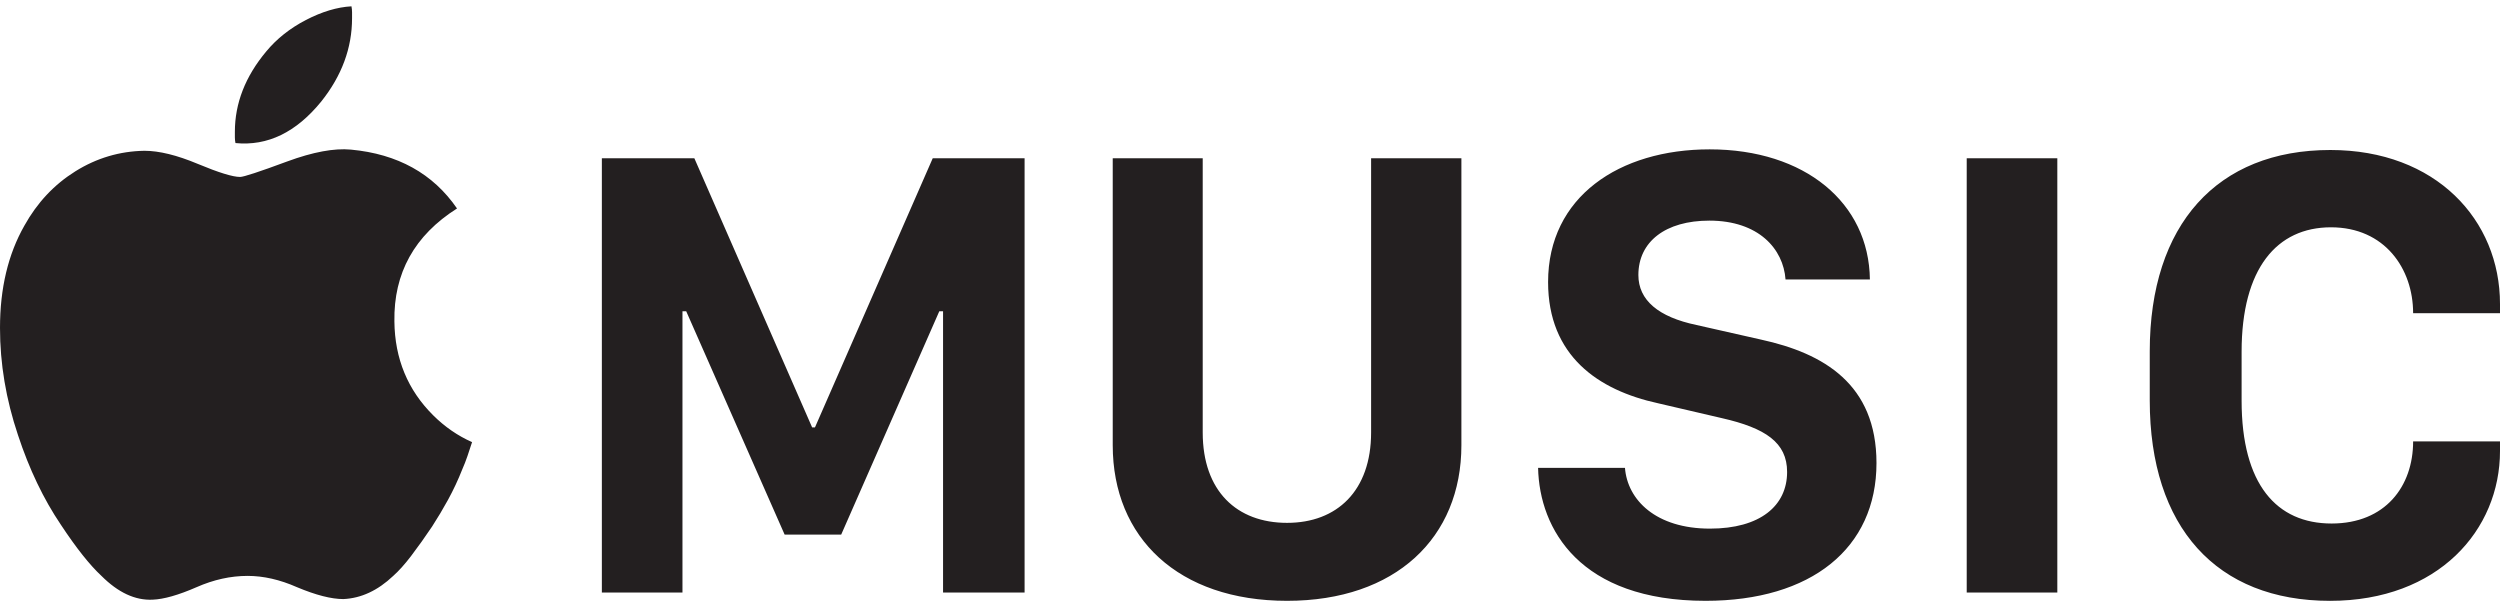
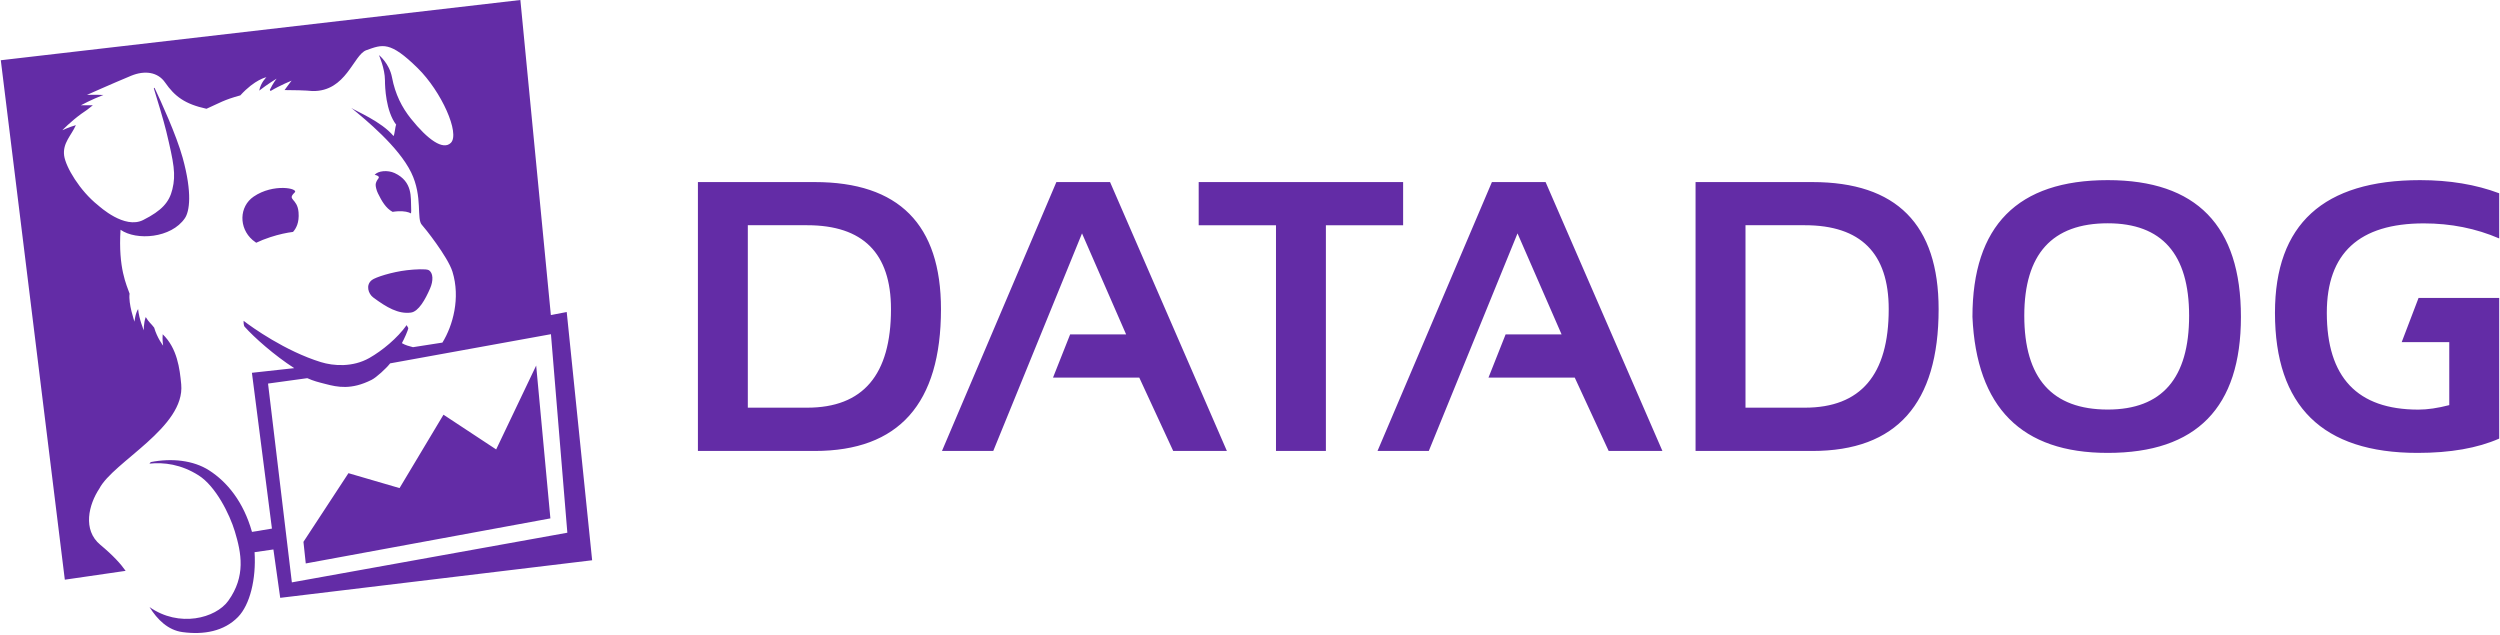
- <svg xmlns="http://www.w3.org/2000/svg" width="140" height="34" viewBox="0 0 140 34" fill="none">
-   <path d="M22.086 18.001C22.041 15.292 23.211 13.183 25.593 11.674C24.25 9.721 22.269 8.623 19.649 8.378C18.718 8.29 17.526 8.51 16.077 9.044C14.519 9.622 13.641 9.909 13.446 9.909C13.035 9.909 12.245 9.666 11.074 9.177C9.906 8.688 8.909 8.444 8.086 8.444C6.701 8.467 5.412 8.85 4.221 9.593C3.03 10.337 2.078 11.353 1.364 12.639C0.454 14.238 0 16.147 0 18.366C0 20.364 0.335 22.361 1.006 24.36C1.633 26.269 2.436 27.945 3.409 29.386C4.274 30.696 5.035 31.651 5.682 32.251C6.615 33.182 7.566 33.627 8.542 33.582C9.169 33.559 9.991 33.326 11.009 32.881C11.961 32.462 12.915 32.25 13.868 32.25C14.755 32.25 15.675 32.46 16.628 32.881C17.689 33.326 18.555 33.548 19.227 33.548C20.223 33.504 21.153 33.071 22.02 32.251C22.322 31.983 22.653 31.617 23.01 31.151C23.422 30.608 23.817 30.053 24.196 29.487C24.512 28.998 24.81 28.498 25.09 27.988C25.39 27.439 25.655 26.872 25.885 26.29C25.992 26.046 26.09 25.797 26.177 25.541C26.263 25.286 26.35 25.026 26.436 24.759C25.635 24.405 24.91 23.904 24.261 23.26C22.833 21.841 22.108 20.087 22.086 18.001ZM45.637 23.936H45.48L38.884 8.863H33.704V33.182H38.218V17.432H38.428L43.94 29.939H47.106L52.6 17.432H52.811V33.182H57.377V8.863H52.233L45.637 23.936ZM17.993 5.681C19.141 4.238 19.715 2.685 19.715 1.02V0.687C19.715 0.575 19.704 0.465 19.682 0.354C18.881 0.398 18.031 0.654 17.132 1.119C16.234 1.586 15.493 2.175 14.907 2.884C13.738 4.284 13.153 5.781 13.153 7.379V7.695C13.153 7.796 13.164 7.901 13.186 8.012C14.983 8.189 16.586 7.412 17.993 5.681ZM110.136 8.863H115.21V33.183H110.136V8.863ZM130.534 12.729C133.543 12.729 135.135 15.045 135.135 17.54H140V17.023C140 12.319 136.413 8.4 130.499 8.4C124.165 8.4 120.386 12.569 120.386 19.678V22.422C120.386 29.53 124.13 33.647 130.481 33.647C136.553 33.647 140 29.672 140 25.255V24.72H135.135C135.135 27.233 133.578 29.317 130.57 29.317C127.49 29.317 125.53 27.126 125.53 22.439V19.697C125.53 15.027 127.508 12.729 130.534 12.729ZM76.782 24.22C76.782 27.482 74.875 29.28 72.076 29.28C69.259 29.28 67.352 27.499 67.352 24.22V8.863H62.313V24.933C62.313 30.119 65.987 33.646 72.075 33.646C78.147 33.646 81.838 30.119 81.838 24.933V8.863H76.782V24.22ZM98.625 19.019L95.004 18.2C92.87 17.753 91.749 16.809 91.749 15.401C91.749 13.531 93.271 12.355 95.722 12.355C98.486 12.355 99.868 13.941 99.99 15.651H104.714C104.662 11.357 101.076 8.364 95.739 8.364C90.683 8.364 86.693 11.019 86.693 15.794C86.693 19.927 89.493 21.85 92.852 22.583L96.439 23.419C98.853 23.971 100.078 24.774 100.078 26.43C100.078 28.32 98.573 29.603 95.757 29.603C92.73 29.603 91.137 27.999 90.998 26.199H86.133C86.205 29.638 88.479 33.646 95.512 33.646C101.426 33.646 105.083 30.707 105.083 25.93C105.082 21.512 102.124 19.784 98.625 19.019Z" fill="#231F20" />
+ <svg xmlns="http://www.w3.org/2000/svg" height="635" viewBox=".25 .25 800 203.33" width="2500">
+   <path d="m260.87 144.65h-37.4v-86.1h37.4c26.94 0 40.43 13.57 40.43 40.7-.01 30.26-13.49 45.4-40.43 45.4zm-21.42-13.86h19c17.9 0 26.84-10.51 26.84-31.55 0-17.91-8.95-26.87-26.84-26.87h-19zm78.59 13.86h-16.42l36.63-86.1h17.19l37.41 86.1h-17.19l-10.86-23.48h-27.63l5.49-13.85h17.92l-14.12-32.34zm65.78-86.1h65.46v13.84h-24.73v72.26h-15.98v-72.26h-24.75zm73.68 86.1h-16.42l36.63-86.1h17.19l37.41 86.1h-17.21l-10.86-23.48h-27.63l5.49-13.85h17.92l-14.11-32.34zm122.82 0h-37.4v-86.1h37.4c26.96 0 40.43 13.57 40.43 40.7 0 30.26-13.47 45.4-40.43 45.4zm-21.41-13.86h19c17.89 0 26.86-10.51 26.86-31.55 0-17.91-8.96-26.87-26.86-26.87h-19zm72.67-29.07c0-29.2 14.45-43.79 43.33-43.79 28.44 0 42.64 14.59 42.64 43.79 0 29.03-14.21 43.55-42.64 43.55-27.6 0-42.04-14.52-43.33-43.55zm43.33 29.67c17.36 0 26.05-10.01 26.05-30.05 0-19.72-8.69-29.59-26.05-29.59-17.82 0-26.73 9.87-26.73 29.59 0 20.04 8.91 30.05 26.73 30.05zm109.35-21.58v20.16c-3.69.96-6.99 1.44-9.9 1.44-19.55 0-29.31-10.34-29.31-31.01 0-19.09 10.36-28.62 31.07-28.62 8.65 0 16.69 1.61 24.13 4.82v-14.46c-7.44-2.8-15.89-4.21-25.34-4.21-30.97 0-46.46 14.15-46.46 42.47 0 29.9 15.22 44.87 45.67 44.87 10.47 0 19.17-1.52 26.13-4.58v-45.05h-25.82l-5.4 14.16zm-625.39 34.35-16.87-11.12-14.07 23.5-16.36-4.78-14.41 21.99.74 6.92 78.33-14.43-4.55-48.94zm-73.05-21.09 12.57-1.73c2.03.91 3.45 1.26 5.89 1.88 3.8.99 8.19 1.94 14.7-1.34 1.51-.75 4.67-3.64 5.94-5.28l51.49-9.34 5.25 63.57-88.21 15.9zm95.64-22.91-5.08.97-9.76-100.88-166.37 19.29 20.5 166.33 19.47-2.83c-1.55-2.22-3.98-4.91-8.11-8.35-5.74-4.76-3.71-12.86-.32-17.97 4.47-8.63 27.54-19.61 26.23-33.41-.47-5.02-1.27-11.55-5.93-16.03-.17 1.86.14 3.65.14 3.65s-1.91-2.44-2.87-5.77c-.95-1.28-1.69-1.68-2.7-3.39-.72 1.97-.62 4.26-.62 4.26s-1.56-3.7-1.82-6.82c-.93 1.4-1.16 4.05-1.16 4.05s-2.03-5.83-1.57-8.97c-.93-2.73-3.68-8.15-2.9-20.47 5.08 3.56 16.26 2.71 20.61-3.71 1.45-2.13 2.44-7.93-.72-19.36-2.03-7.33-7.05-18.25-9.01-22.4l-.23.17c1.03 3.34 3.16 10.33 3.98 13.73 2.47 10.29 3.13 13.87 1.97 18.61-.99 4.12-3.35 6.82-9.35 9.84-6 3.03-13.96-4.34-14.47-4.74-5.83-4.64-10.34-12.22-10.84-15.9-.52-4.03 2.32-6.45 3.76-9.74-2.05.59-4.34 1.63-4.34 1.63s2.73-2.83 6.1-5.27c1.4-.92 2.21-1.51 3.68-2.73-2.13-.03-3.86.02-3.86.02s3.55-1.92 7.23-3.31c-2.69-.12-5.27-.02-5.27-.02s7.92-3.54 14.17-6.14c4.3-1.76 8.5-1.24 10.86 2.17 3.1 4.47 6.35 6.9 13.25 8.41 4.24-1.88 5.52-2.84 10.84-4.29 4.68-5.15 8.36-5.82 8.36-5.82s-1.82 1.67-2.31 4.3c2.66-2.09 5.57-3.84 5.57-3.84s-1.13 1.39-2.18 3.6l.24.36c3.1-1.86 6.74-3.32 6.74-3.32s-1.04 1.32-2.26 3.02c2.34-.02 7.08.1 8.91.31 10.86.24 13.11-11.6 17.28-13.08 5.22-1.86 7.55-2.99 16.44 5.74 7.63 7.5 13.59 20.91 10.63 23.92-2.48 2.49-7.38-.97-12.8-7.74-2.87-3.58-5.03-7.81-6.05-13.19-.86-4.54-4.19-7.17-4.19-7.17s1.93 4.31 1.93 8.11c0 2.08.26 9.84 3.59 14.19-.33.64-.48 3.15-.85 3.63-3.87-4.68-12.19-8.03-13.54-9.02 4.59 3.76 15.14 12.4 19.19 20.68 3.83 7.83 1.57 15.01 3.51 16.87.55.53 8.24 10.11 9.72 14.93 2.58 8.39.15 17.21-3.22 22.68l-9.43 1.47c-1.38-.38-2.31-.58-3.55-1.29.68-1.21 2.04-4.22 2.05-4.84l-.53-.93c-2.94 4.16-7.85 8.2-11.94 10.52-5.35 3.03-11.51 2.56-15.52 1.32-11.39-3.51-22.16-11.21-24.75-13.23 0 0-.08 1.61.41 1.98 2.87 3.24 9.45 9.1 15.81 13.18l-13.55 1.49 6.41 49.89c-2.84.41-3.28.61-6.39 1.05-2.74-9.68-7.98-16.01-13.71-19.69-5.05-3.25-12.02-3.98-18.7-2.66l-.43.5c4.64-.48 10.12.19 15.74 3.75 5.52 3.49 9.97 12.51 11.61 17.94 2.1 6.94 3.55 14.36-2.1 22.23-4.02 5.59-15.74 8.68-25.22 2 2.53 4.07 5.95 7.4 10.55 8.02 6.84.93 13.33-.26 17.79-4.84 3.81-3.92 5.84-12.12 5.3-20.75l6.03-.87 2.18 15.49 99.88-12.03zm-60.77-42.08c-.28.64-.72 1.05-.06 3.12l.04.12.1.27.27.62c1.19 2.42 2.49 4.71 4.66 5.88.56-.09 1.15-.16 1.75-.19 2.04-.09 3.33.23 4.15.68.07-.41.09-1 .04-1.88-.16-3.07.61-8.29-5.29-11.04-2.23-1.03-5.35-.72-6.39.58.19.02.36.06.49.11 1.59.54.53 1.08.24 1.73m16.54 28.65c-.77-.43-4.39-.26-6.93.04-4.84.57-10.07 2.25-11.22 3.14-2.08 1.61-1.14 4.42.4 5.57 4.32 3.22 8.1 5.39 12.09 4.86 2.45-.32 4.61-4.2 6.14-7.73 1.06-2.42 1.06-5.03-.48-5.88m-42.87-24.85c1.37-1.3-6.8-3-13.14 1.32-4.67 3.19-4.82 10.03-.35 13.9.45.38.82.66 1.16.88 1.31-.62 2.8-1.24 4.51-1.79 2.9-.94 5.3-1.43 7.28-1.68.95-1.06 2.05-2.92 1.77-6.29-.37-4.59-3.84-3.86-1.23-6.34" fill="#632ca6" />
</svg>
